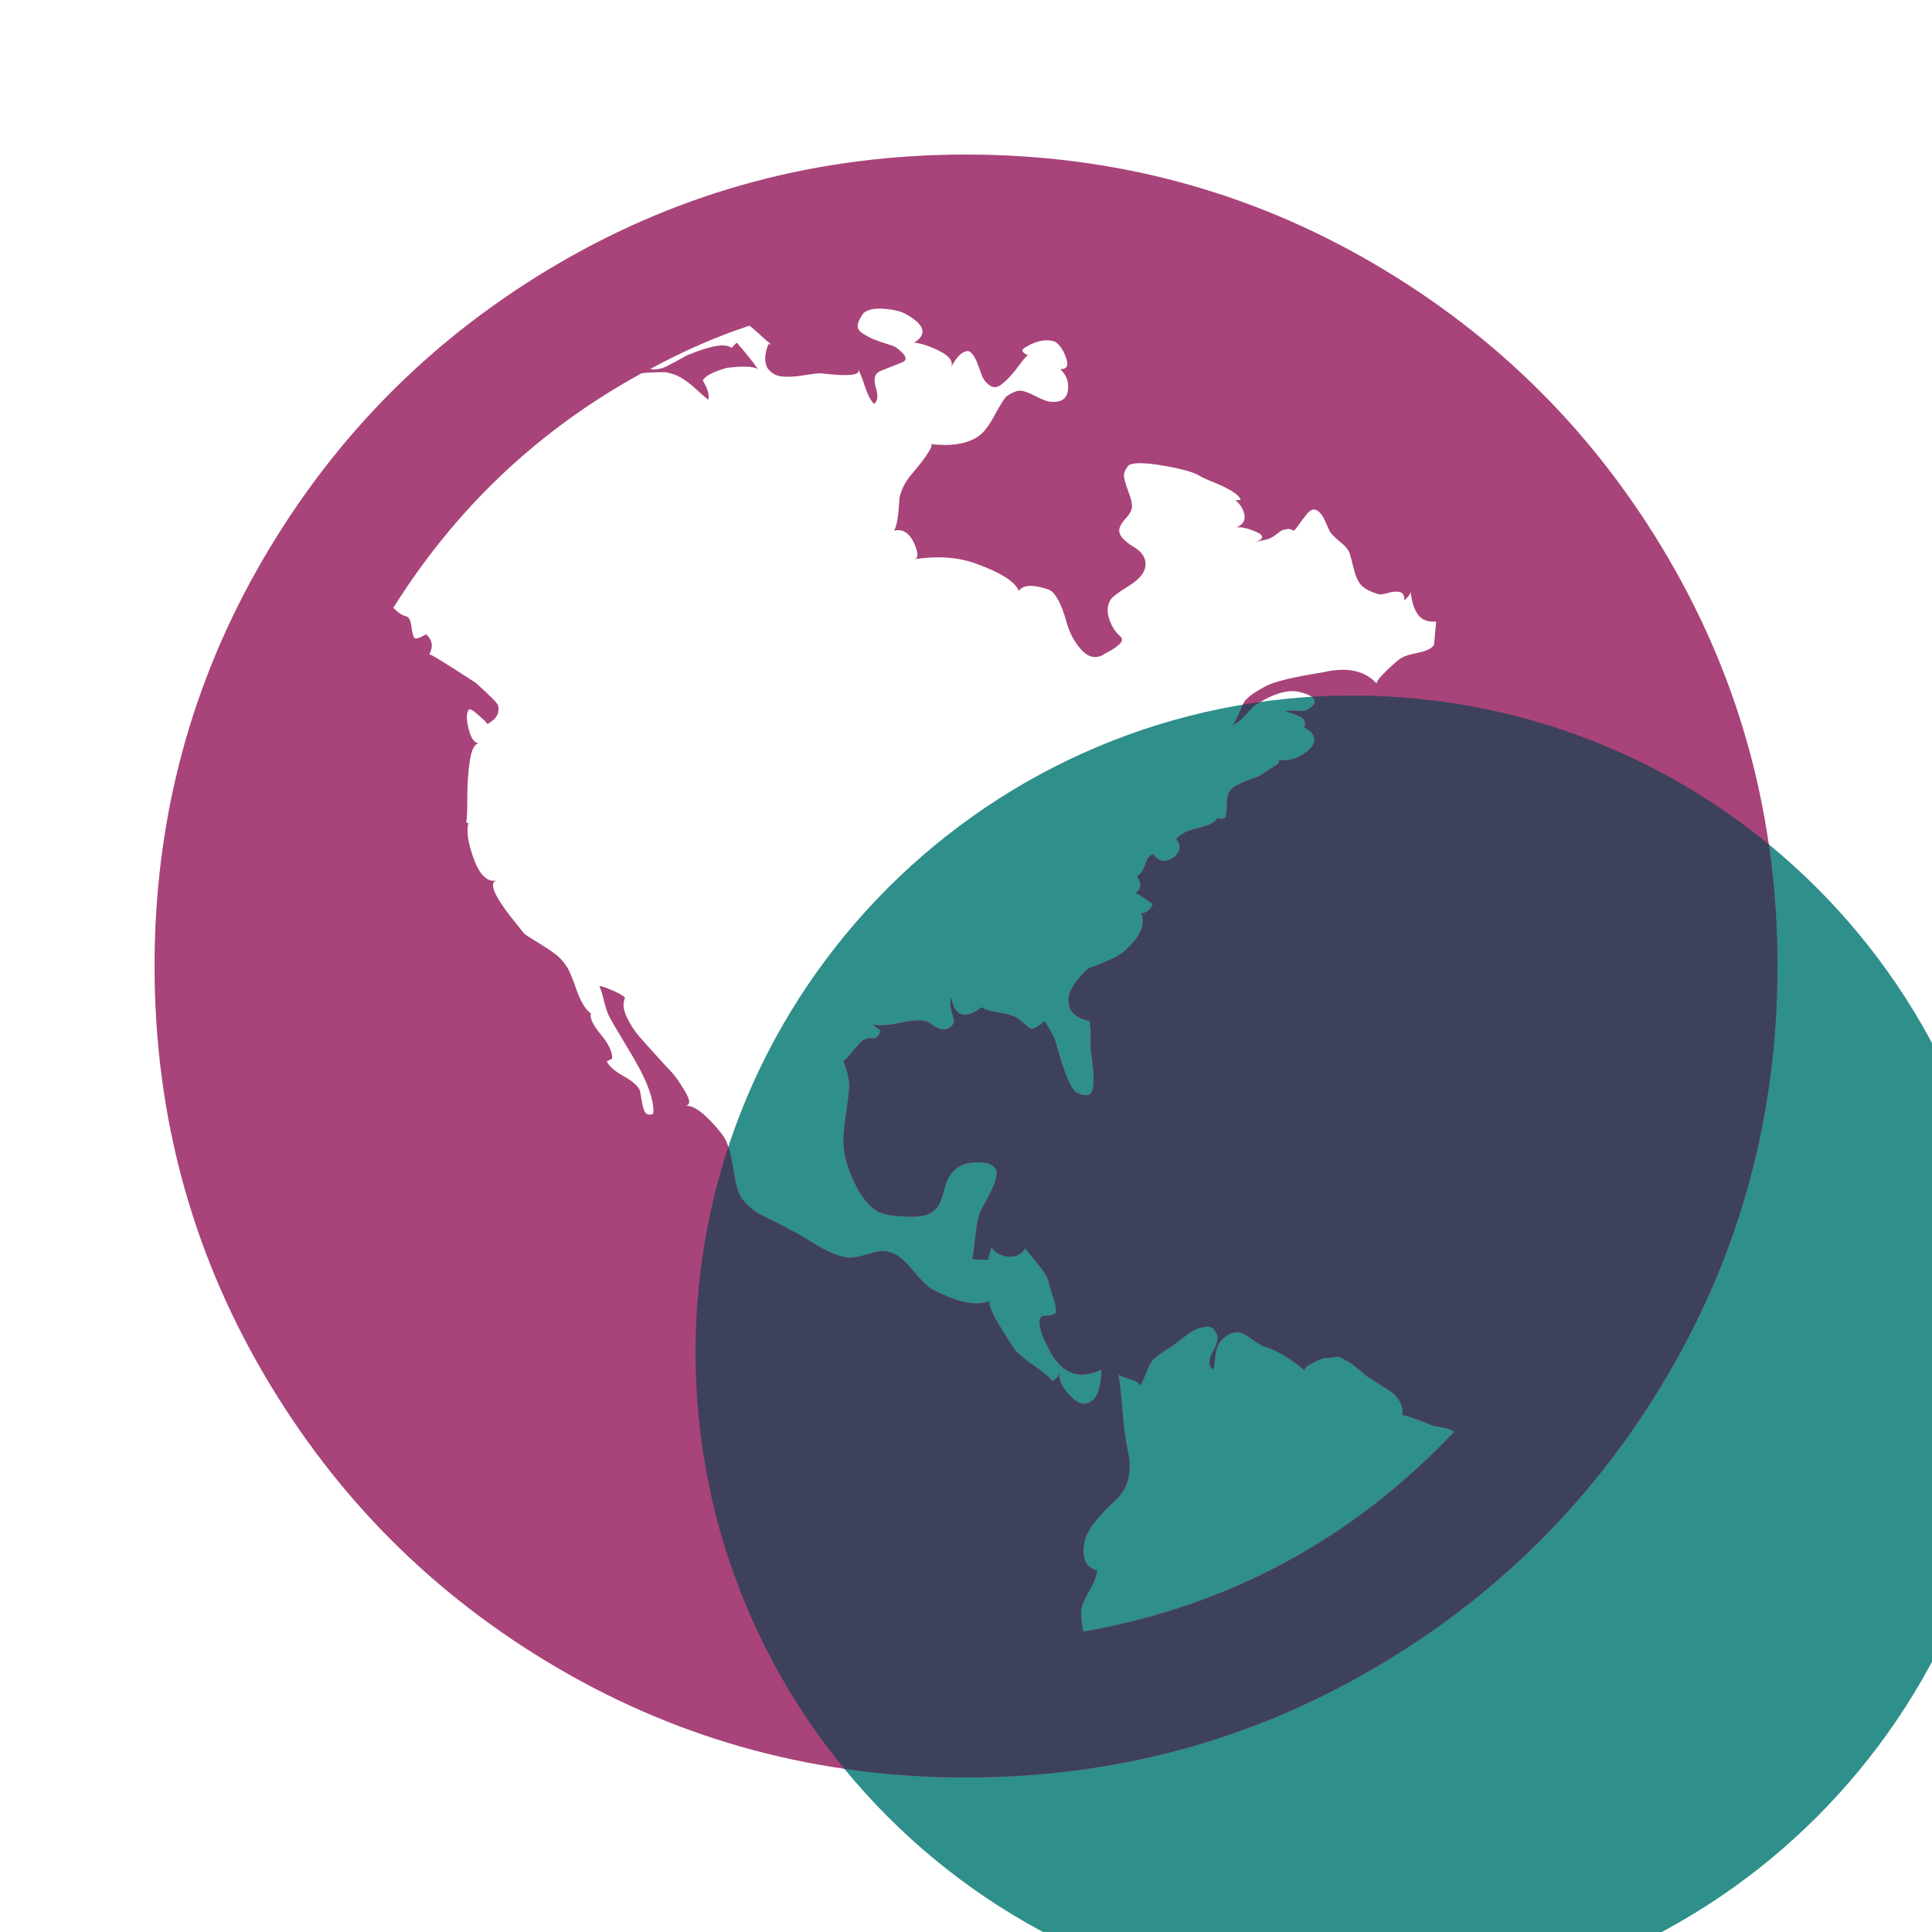
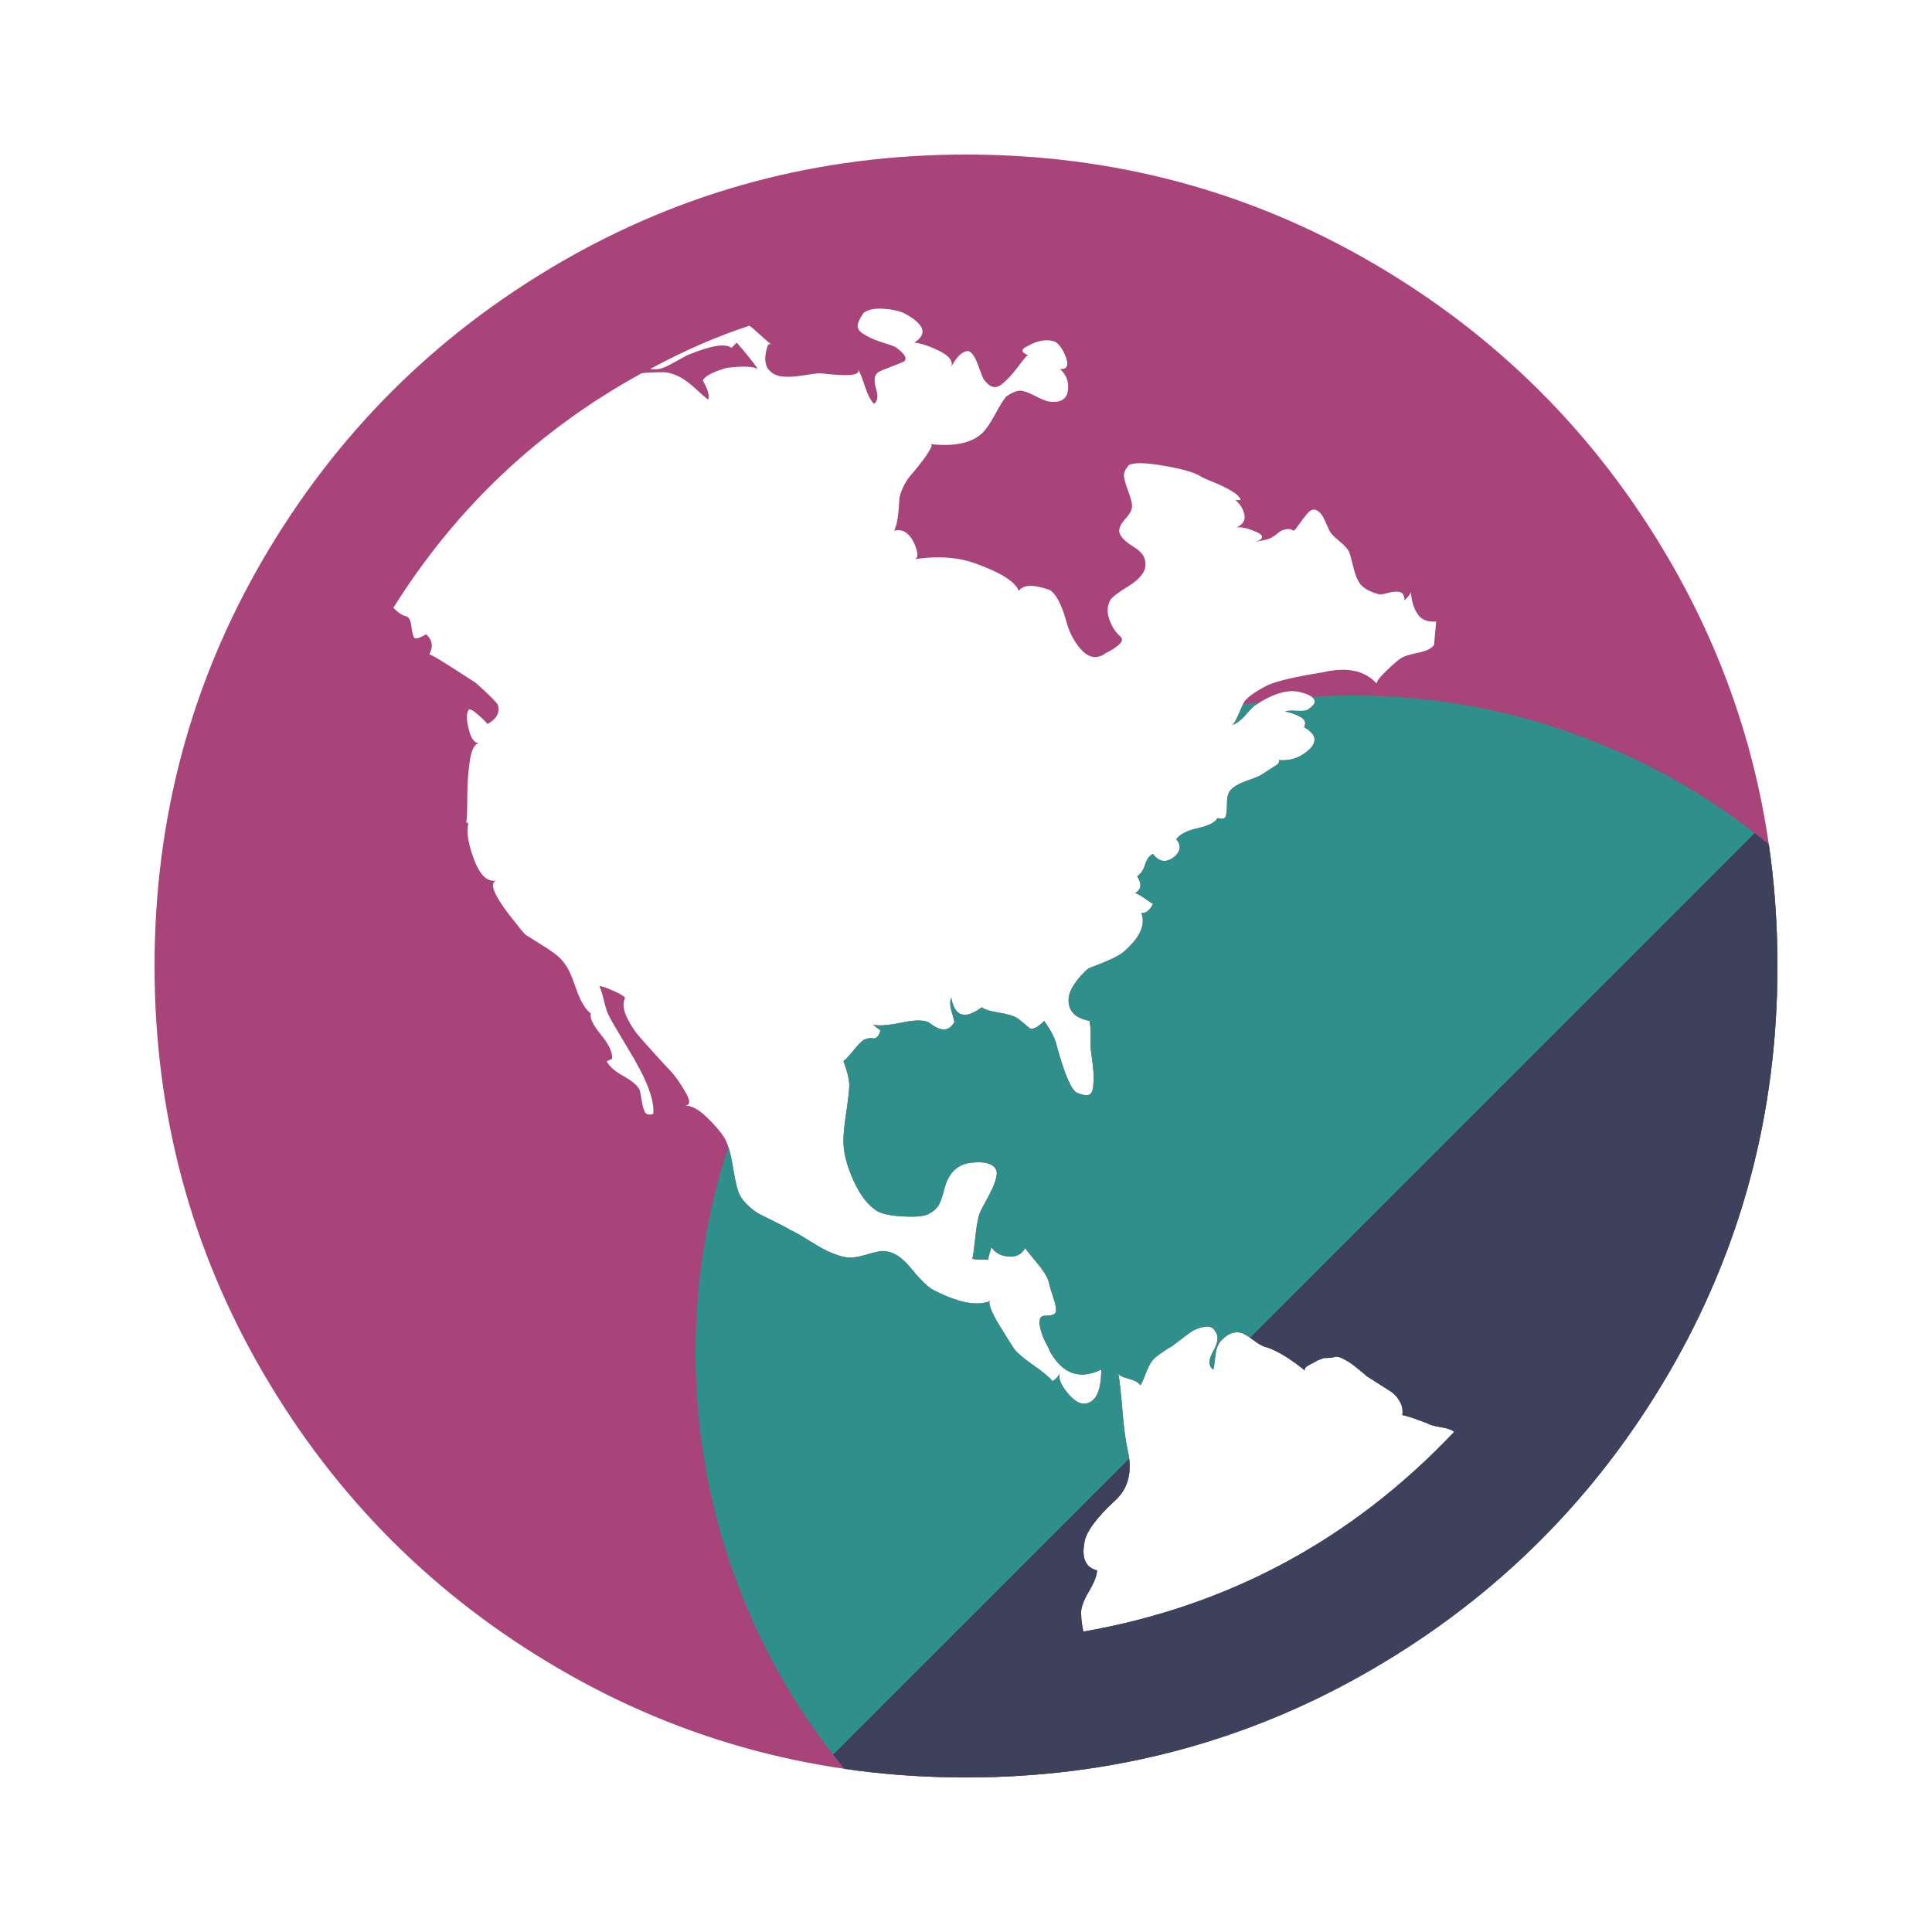
<svg xmlns="http://www.w3.org/2000/svg" width="50" height="50" viewBox="0 0 50 50">
  <defs>
-     <clipPath id="afenda-accent-f063c12a1a">
+     <clipPath id="afenda-accent-9dfe6133e2-accent">
      <circle cx="35" cy="35" r="17" />
    </clipPath>
+     <clipPath id="afenda-accent-9dfe6133e2-band">
+       <polygon points="98.539,-14.598 -14.598,98.539 -23.083,90.054 90.054,-23.083" />
+     </clipPath>
  </defs>
-   <circle cx="35" cy="35" r="17" fill="#2F8F8A" />
  <path d="M382.5 1305.0Q559 1408 768.0 1408.0Q977 1408 1153.5 1305.0Q1330 1202 1433.0 1025.5Q1536 849 1536.0 640.0Q1536 431 1433.0 254.5Q1330 78 1153.5 -25.0Q977 -128 768.0 -128.0Q559 -128 382.5 -25.0Q206 78 103.0 254.5Q0 431 0.0 640.0Q0 849 103.0 1025.5Q206 1202 382.5 1305.0ZM1042 887Q1040 886 1032.5 877.5Q1025 869 1019 868Q1021 868 1023.5 873.0Q1026 878 1028.5 884.0Q1031 890 1032 891Q1038 898 1054 906Q1068 912 1106 918Q1140 926 1157 907Q1155 909 1166.5 920.0Q1178 931 1181 932Q1184 934 1196.0 936.5Q1208 939 1211 944L1213 966Q1201 965 1195.5 973.0Q1190 981 1189 994Q1189 992 1183 986Q1183 993 1178.5 994.0Q1174 995 1167.0 993.0Q1160 991 1158 992Q1148 995 1143.0 999.5Q1138 1004 1135.0 1016.0Q1132 1028 1131 1031Q1129 1036 1121.5 1042.0Q1114 1048 1112 1052Q1111 1054 1109.5 1057.5Q1108 1061 1106.5 1064.0Q1105 1067 1102.5 1069.5Q1100 1072 1097.0 1072.0Q1094 1072 1090.0 1067.0Q1086 1062 1082.5 1057.0Q1079 1052 1078 1052Q1075 1054 1072.0 1053.5Q1069 1053 1067.5 1052.5Q1066 1052 1063.0 1049.5Q1060 1047 1058 1046Q1055 1044 1049.5 1043.0Q1044 1042 1041 1041Q1056 1046 1040 1052Q1030 1056 1024 1055Q1033 1059 1031.5 1067.0Q1030 1075 1023 1081H1028Q1027 1085 1019.5 1089.5Q1012 1094 1002.0 1098.0Q992 1102 989 1104Q981 1109 955.0 1113.5Q929 1118 922 1114Q917 1108 917.5 1103.5Q918 1099 921.5 1089.5Q925 1080 925 1077Q926 1071 919.5 1064.0Q913 1057 913 1052Q913 1045 927.0 1036.5Q941 1028 937 1015Q934 1007 921.0 999.0Q908 991 905 987Q900 979 903.5 968.5Q907 958 914 952Q916 950 915.5 948.0Q915 946 912.0 943.5Q909 941 906.5 939.5Q904 938 900 936L897 934Q886 929 876.5 940.0Q867 951 863 966Q856 991 847 996Q824 1004 818 995Q813 1008 777 1021Q752 1030 719 1025Q725 1026 719 1040Q712 1055 700 1052Q703 1058 704.0 1069.5Q705 1081 705 1083Q708 1096 717 1106Q718 1107 724.0 1114.5Q730 1122 733.5 1128.0Q737 1134 734 1134Q769 1130 784 1145Q789 1150 795.5 1162.0Q802 1174 806 1179Q815 1185 820.0 1184.5Q825 1184 834.5 1179.0Q844 1174 849 1174Q863 1173 864.5 1185.0Q866 1197 857 1205Q869 1204 860 1222Q856 1229 852 1231Q840 1235 825 1226Q817 1222 827 1218Q826 1219 817.5 1207.5Q809 1196 801.0 1190.0Q793 1184 785 1195Q784 1196 779.5 1208.5Q775 1221 770 1222Q762 1222 754 1207Q757 1215 743.0 1222.0Q729 1229 719 1230Q738 1242 711 1257Q704 1261 690.5 1262.0Q677 1263 671 1258Q666 1251 665.5 1246.5Q665 1242 670.5 1238.5Q676 1235 681.0 1233.0Q686 1231 692.5 1229.0Q699 1227 701 1226Q715 1216 709 1212Q707 1211 700.5 1208.5Q694 1206 689.0 1204.0Q684 1202 683 1200Q680 1196 683.0 1186.0Q686 1176 681 1172Q676 1177 672.0 1189.5Q668 1202 665 1206Q672 1197 640 1200L630 1201Q626 1201 614.0 1199.0Q602 1197 593.5 1198.0Q585 1199 580 1206Q576 1214 580 1226Q581 1230 584 1228Q580 1231 573.0 1237.5Q566 1244 563 1246Q517 1231 469 1205Q475 1204 481 1206Q486 1208 494.0 1212.5Q502 1217 504 1218Q538 1232 546 1225L551 1230Q565 1214 571 1205Q564 1209 541 1206Q521 1200 519 1194Q526 1182 524 1176Q520 1179 512.5 1186.0Q505 1193 498.0 1197.0Q491 1201 483 1202Q467 1202 461 1201Q315 1121 226 979Q233 972 238 971Q242 970 243.0 962.0Q244 954 245.5 951.0Q247 948 257 954Q266 946 260 935Q261 936 304 908Q323 891 325 887Q328 876 315 869Q314 871 306.0 878.0Q298 885 297 882Q294 877 297.5 863.5Q301 850 308 851Q301 851 298.5 835.0Q296 819 296.0 799.5Q296 780 295 776L297 775Q294 763 302.5 740.5Q311 718 324 721Q311 718 344 678Q350 670 352 669Q355 667 364.0 661.5Q373 656 379.0 651.5Q385 647 389 641Q393 636 399.0 618.5Q405 601 413 595Q411 589 422.5 575.0Q434 561 433 552Q432 552 430.5 551.0Q429 550 428 550Q431 543 443.5 536.0Q456 529 459 523Q460 520 461.0 513.0Q462 506 464.0 502.0Q466 498 472 500Q474 520 448 562Q433 587 431 591Q428 596 425.5 606.5Q423 617 421 621Q423 621 427.0 619.5Q431 618 435.5 616.0Q440 614 443.0 612.0Q446 610 445 609Q442 602 447.0 591.5Q452 581 459.0 573.0Q466 565 476.0 554.0Q486 543 488 541Q494 535 502.0 521.5Q510 508 502 508Q511 508 522.0 497.5Q533 487 539 478Q544 470 547.0 452.0Q550 434 552 428Q554 421 560.5 414.5Q567 408 573.0 405.0Q579 402 589.0 397.0Q599 392 602 390Q607 388 620.5 379.5Q634 371 642 368Q652 364 658.0 364.0Q664 364 672.5 366.5Q681 369 686 370Q701 372 715.0 355.0Q729 338 736 334Q772 315 791 323Q789 322 791.5 315.5Q794 309 799.5 300.0Q805 291 808.5 285.5Q812 280 814 277Q819 271 832.0 262.0Q845 253 850 247Q856 251 857 256Q854 248 864.0 236.0Q874 224 882 226Q896 229 896 258Q865 243 847 276Q847 277 844.5 281.5Q842 286 840.5 290.0Q839 294 838.0 298.5Q837 303 838.0 306.0Q839 309 843 309Q852 309 853.0 312.5Q854 316 851.0 325.0Q848 334 847 338Q846 346 836.0 358.0Q826 370 824 373Q819 364 808.0 365.0Q797 366 792 374Q792 373 790.5 368.5Q789 364 789 362Q776 362 774 363Q775 366 776.5 380.5Q778 395 780 403Q781 407 785.5 415.0Q790 423 793.0 429.5Q796 436 797.0 442.0Q798 448 792.5 451.5Q787 455 775 454Q756 453 749 434Q748 431 746.0 423.5Q744 416 741.0 412.0Q738 408 732 405Q725 402 708.0 403.0Q691 404 684 408Q671 416 661.5 437.0Q652 458 652 474Q652 484 654.5 500.5Q657 517 657.5 525.5Q658 534 652 550Q655 552 661.0 559.5Q667 567 671 570Q673 571 675.5 571.5Q678 572 680.0 571.5Q682 571 684.0 573.0Q686 575 687 579Q686 580 683 582Q680 585 679 585Q686 582 707.5 586.5Q729 591 735 585Q750 574 757 587Q757 588 754.5 596.5Q752 605 754 610Q759 583 783 601Q786 598 798.5 596.0Q811 594 816 591Q819 589 823.0 585.5Q827 582 828.5 581.0Q830 580 833.5 581.5Q837 583 842 588Q852 574 854 564Q865 524 873 520Q880 517 884.0 518.0Q888 519 888.5 527.5Q889 536 888.5 541.5Q888 547 887 554L886 562Q886 571 886 580L885 588Q870 591 866.5 600.0Q863 609 868.0 618.5Q873 628 883 637Q884 638 891.0 640.5Q898 643 906.5 647.0Q915 651 919 655Q940 674 934 690Q941 690 945 699Q944 699 940.0 702.0Q936 705 932.5 707.0Q929 709 928 709Q937 714 930 725Q935 728 937.5 736.0Q940 744 945 746Q954 734 966 744Q974 752 967 760Q972 767 987.5 770.5Q1003 774 1006 780Q1013 778 1014.0 782.0Q1015 786 1015.0 794.0Q1015 802 1018 806Q1022 811 1033.0 815.0Q1044 819 1046 820L1063 831Q1066 835 1063 835Q1081 833 1094 846Q1104 857 1088 866Q1091 872 1085.0 875.5Q1079 879 1070 881Q1073 882 1081.5 881.5Q1090 881 1092 883Q1107 893 1085 899Q1068 904 1042 887ZM879 10Q1085 46 1230 199Q1227 202 1217.5 203.5Q1208 205 1205 207Q1187 214 1181 215Q1182 222 1178.5 228.0Q1175 234 1170.5 237.0Q1166 240 1158.0 245.0Q1150 250 1147 252Q1145 254 1140.0 258.0Q1135 262 1133.0 263.5Q1131 265 1125.5 268.0Q1120 271 1117.0 270.0Q1114 269 1107 269L1104 268Q1101 267 1098.5 265.5Q1096 264 1093.0 262.5Q1090 261 1089.0 259.5Q1088 258 1089 257Q1068 274 1053 279Q1048 280 1042.0 284.5Q1036 289 1031.5 291.5Q1027 294 1021.5 293.0Q1016 292 1010 286Q1005 281 1004.0 271.0Q1003 261 1002 258Q995 263 1002.0 275.5Q1009 288 1004 294Q1001 300 993.5 298.5Q986 297 981.5 294.0Q977 291 970.0 285.5Q963 280 961.0 279.0Q959 278 952.5 273.5Q946 269 944 266Q941 262 938.0 254.0Q935 246 933 243Q931 247 921.5 249.5Q912 252 912 255Q914 245 916.0 220.0Q918 195 921 182Q928 151 909 134Q882 109 880 94Q876 72 892 68Q892 61 884.0 47.5Q876 34 877 26Q877 20 879 10Z" fill="#A8447A" transform="translate(25 25) scale(0.027344 -0.027344) translate(-768 -640)" />
-   <g clip-path="url(#afenda-accent-f063c12a1a)">
-     <path d="M382.5 1305.0Q559 1408 768.0 1408.0Q977 1408 1153.5 1305.0Q1330 1202 1433.0 1025.5Q1536 849 1536.0 640.0Q1536 431 1433.0 254.5Q1330 78 1153.5 -25.0Q977 -128 768.0 -128.0Q559 -128 382.5 -25.0Q206 78 103.0 254.5Q0 431 0.0 640.0Q0 849 103.0 1025.5Q206 1202 382.5 1305.0ZM1042 887Q1040 886 1032.5 877.5Q1025 869 1019 868Q1021 868 1023.5 873.0Q1026 878 1028.5 884.0Q1031 890 1032 891Q1038 898 1054 906Q1068 912 1106 918Q1140 926 1157 907Q1155 909 1166.5 920.0Q1178 931 1181 932Q1184 934 1196.0 936.5Q1208 939 1211 944L1213 966Q1201 965 1195.5 973.0Q1190 981 1189 994Q1189 992 1183 986Q1183 993 1178.5 994.0Q1174 995 1167.0 993.0Q1160 991 1158 992Q1148 995 1143.0 999.5Q1138 1004 1135.0 1016.0Q1132 1028 1131 1031Q1129 1036 1121.5 1042.0Q1114 1048 1112 1052Q1111 1054 1109.5 1057.5Q1108 1061 1106.5 1064.0Q1105 1067 1102.5 1069.5Q1100 1072 1097.0 1072.0Q1094 1072 1090.0 1067.0Q1086 1062 1082.5 1057.0Q1079 1052 1078 1052Q1075 1054 1072.0 1053.5Q1069 1053 1067.5 1052.5Q1066 1052 1063.0 1049.5Q1060 1047 1058 1046Q1055 1044 1049.5 1043.0Q1044 1042 1041 1041Q1056 1046 1040 1052Q1030 1056 1024 1055Q1033 1059 1031.5 1067.0Q1030 1075 1023 1081H1028Q1027 1085 1019.5 1089.5Q1012 1094 1002.0 1098.0Q992 1102 989 1104Q981 1109 955.0 1113.5Q929 1118 922 1114Q917 1108 917.5 1103.5Q918 1099 921.5 1089.5Q925 1080 925 1077Q926 1071 919.5 1064.0Q913 1057 913 1052Q913 1045 927.0 1036.5Q941 1028 937 1015Q934 1007 921.0 999.0Q908 991 905 987Q900 979 903.5 968.5Q907 958 914 952Q916 950 915.5 948.0Q915 946 912.0 943.5Q909 941 906.5 939.5Q904 938 900 936L897 934Q886 929 876.5 940.0Q867 951 863 966Q856 991 847 996Q824 1004 818 995Q813 1008 777 1021Q752 1030 719 1025Q725 1026 719 1040Q712 1055 700 1052Q703 1058 704.0 1069.5Q705 1081 705 1083Q708 1096 717 1106Q718 1107 724.0 1114.5Q730 1122 733.5 1128.0Q737 1134 734 1134Q769 1130 784 1145Q789 1150 795.5 1162.0Q802 1174 806 1179Q815 1185 820.0 1184.5Q825 1184 834.5 1179.0Q844 1174 849 1174Q863 1173 864.5 1185.0Q866 1197 857 1205Q869 1204 860 1222Q856 1229 852 1231Q840 1235 825 1226Q817 1222 827 1218Q826 1219 817.5 1207.5Q809 1196 801.0 1190.0Q793 1184 785 1195Q784 1196 779.5 1208.5Q775 1221 770 1222Q762 1222 754 1207Q757 1215 743.0 1222.0Q729 1229 719 1230Q738 1242 711 1257Q704 1261 690.5 1262.0Q677 1263 671 1258Q666 1251 665.5 1246.5Q665 1242 670.5 1238.5Q676 1235 681.0 1233.0Q686 1231 692.5 1229.0Q699 1227 701 1226Q715 1216 709 1212Q707 1211 700.5 1208.5Q694 1206 689.0 1204.0Q684 1202 683 1200Q680 1196 683.0 1186.0Q686 1176 681 1172Q676 1177 672.0 1189.5Q668 1202 665 1206Q672 1197 640 1200L630 1201Q626 1201 614.0 1199.0Q602 1197 593.5 1198.0Q585 1199 580 1206Q576 1214 580 1226Q581 1230 584 1228Q580 1231 573.0 1237.5Q566 1244 563 1246Q517 1231 469 1205Q475 1204 481 1206Q486 1208 494.0 1212.5Q502 1217 504 1218Q538 1232 546 1225L551 1230Q565 1214 571 1205Q564 1209 541 1206Q521 1200 519 1194Q526 1182 524 1176Q520 1179 512.5 1186.0Q505 1193 498.0 1197.0Q491 1201 483 1202Q467 1202 461 1201Q315 1121 226 979Q233 972 238 971Q242 970 243.0 962.0Q244 954 245.5 951.0Q247 948 257 954Q266 946 260 935Q261 936 304 908Q323 891 325 887Q328 876 315 869Q314 871 306.0 878.0Q298 885 297 882Q294 877 297.5 863.5Q301 850 308 851Q301 851 298.5 835.0Q296 819 296.0 799.5Q296 780 295 776L297 775Q294 763 302.5 740.5Q311 718 324 721Q311 718 344 678Q350 670 352 669Q355 667 364.0 661.5Q373 656 379.0 651.5Q385 647 389 641Q393 636 399.0 618.5Q405 601 413 595Q411 589 422.5 575.0Q434 561 433 552Q432 552 430.5 551.0Q429 550 428 550Q431 543 443.5 536.0Q456 529 459 523Q460 520 461.0 513.0Q462 506 464.0 502.0Q466 498 472 500Q474 520 448 562Q433 587 431 591Q428 596 425.5 606.5Q423 617 421 621Q423 621 427.0 619.5Q431 618 435.5 616.0Q440 614 443.0 612.0Q446 610 445 609Q442 602 447.0 591.5Q452 581 459.0 573.0Q466 565 476.0 554.0Q486 543 488 541Q494 535 502.0 521.5Q510 508 502 508Q511 508 522.0 497.5Q533 487 539 478Q544 470 547.0 452.0Q550 434 552 428Q554 421 560.5 414.5Q567 408 573.0 405.0Q579 402 589.0 397.0Q599 392 602 390Q607 388 620.5 379.5Q634 371 642 368Q652 364 658.0 364.0Q664 364 672.5 366.5Q681 369 686 370Q701 372 715.0 355.0Q729 338 736 334Q772 315 791 323Q789 322 791.5 315.5Q794 309 799.5 300.0Q805 291 808.5 285.5Q812 280 814 277Q819 271 832.0 262.0Q845 253 850 247Q856 251 857 256Q854 248 864.0 236.0Q874 224 882 226Q896 229 896 258Q865 243 847 276Q847 277 844.5 281.5Q842 286 840.5 290.0Q839 294 838.0 298.5Q837 303 838.0 306.0Q839 309 843 309Q852 309 853.0 312.5Q854 316 851.0 325.0Q848 334 847 338Q846 346 836.0 358.0Q826 370 824 373Q819 364 808.0 365.0Q797 366 792 374Q792 373 790.5 368.5Q789 364 789 362Q776 362 774 363Q775 366 776.5 380.5Q778 395 780 403Q781 407 785.5 415.0Q790 423 793.0 429.5Q796 436 797.0 442.0Q798 448 792.5 451.5Q787 455 775 454Q756 453 749 434Q748 431 746.0 423.5Q744 416 741.0 412.0Q738 408 732 405Q725 402 708.0 403.0Q691 404 684 408Q671 416 661.5 437.0Q652 458 652 474Q652 484 654.5 500.5Q657 517 657.5 525.5Q658 534 652 550Q655 552 661.0 559.5Q667 567 671 570Q673 571 675.5 571.5Q678 572 680.0 571.5Q682 571 684.0 573.0Q686 575 687 579Q686 580 683 582Q680 585 679 585Q686 582 707.5 586.5Q729 591 735 585Q750 574 757 587Q757 588 754.5 596.5Q752 605 754 610Q759 583 783 601Q786 598 798.5 596.0Q811 594 816 591Q819 589 823.0 585.5Q827 582 828.5 581.0Q830 580 833.5 581.5Q837 583 842 588Q852 574 854 564Q865 524 873 520Q880 517 884.0 518.0Q888 519 888.5 527.5Q889 536 888.5 541.5Q888 547 887 554L886 562Q886 571 886 580L885 588Q870 591 866.5 600.0Q863 609 868.0 618.5Q873 628 883 637Q884 638 891.0 640.5Q898 643 906.5 647.0Q915 651 919 655Q940 674 934 690Q941 690 945 699Q944 699 940.0 702.0Q936 705 932.5 707.0Q929 709 928 709Q937 714 930 725Q935 728 937.5 736.0Q940 744 945 746Q954 734 966 744Q974 752 967 760Q972 767 987.5 770.5Q1003 774 1006 780Q1013 778 1014.0 782.0Q1015 786 1015.0 794.0Q1015 802 1018 806Q1022 811 1033.0 815.0Q1044 819 1046 820L1063 831Q1066 835 1063 835Q1081 833 1094 846Q1104 857 1088 866Q1091 872 1085.0 875.5Q1079 879 1070 881Q1073 882 1081.5 881.5Q1090 881 1092 883Q1107 893 1085 899Q1068 904 1042 887ZM879 10Q1085 46 1230 199Q1227 202 1217.5 203.5Q1208 205 1205 207Q1187 214 1181 215Q1182 222 1178.5 228.0Q1175 234 1170.5 237.0Q1166 240 1158.0 245.0Q1150 250 1147 252Q1145 254 1140.0 258.0Q1135 262 1133.0 263.5Q1131 265 1125.5 268.0Q1120 271 1117.0 270.0Q1114 269 1107 269L1104 268Q1101 267 1098.5 265.5Q1096 264 1093.0 262.5Q1090 261 1089.0 259.5Q1088 258 1089 257Q1068 274 1053 279Q1048 280 1042.0 284.5Q1036 289 1031.5 291.5Q1027 294 1021.5 293.0Q1016 292 1010 286Q1005 281 1004.0 271.0Q1003 261 1002 258Q995 263 1002.0 275.5Q1009 288 1004 294Q1001 300 993.5 298.5Q986 297 981.5 294.0Q977 291 970.0 285.5Q963 280 961.0 279.0Q959 278 952.5 273.5Q946 269 944 266Q941 262 938.0 254.0Q935 246 933 243Q931 247 921.5 249.5Q912 252 912 255Q914 245 916.0 220.0Q918 195 921 182Q928 151 909 134Q882 109 880 94Q876 72 892 68Q892 61 884.0 47.5Q876 34 877 26Q877 20 879 10Z" fill="#3E415B" transform="translate(25 25) scale(0.027344 -0.027344) translate(-768 -640)" />
+   <g clip-path="url(#afenda-accent-9dfe6133e2-accent)">
+     <path d="M382.5 1305.0Q559 1408 768.0 1408.0Q977 1408 1153.5 1305.0Q1330 1202 1433.0 1025.5Q1536 849 1536.0 640.0Q1536 431 1433.0 254.5Q1330 78 1153.5 -25.0Q977 -128 768.0 -128.0Q559 -128 382.5 -25.0Q206 78 103.0 254.5Q0 431 0.0 640.0Q0 849 103.0 1025.5Q206 1202 382.5 1305.0ZM1042 887Q1040 886 1032.5 877.5Q1025 869 1019 868Q1021 868 1023.5 873.0Q1026 878 1028.5 884.0Q1031 890 1032 891Q1038 898 1054 906Q1068 912 1106 918Q1140 926 1157 907Q1155 909 1166.5 920.0Q1178 931 1181 932Q1184 934 1196.0 936.5Q1208 939 1211 944L1213 966Q1201 965 1195.5 973.0Q1190 981 1189 994Q1189 992 1183 986Q1183 993 1178.5 994.0Q1174 995 1167.0 993.0Q1160 991 1158 992Q1148 995 1143.0 999.5Q1138 1004 1135.0 1016.0Q1132 1028 1131 1031Q1129 1036 1121.5 1042.0Q1114 1048 1112 1052Q1111 1054 1109.5 1057.5Q1108 1061 1106.5 1064.0Q1105 1067 1102.5 1069.5Q1100 1072 1097.0 1072.0Q1094 1072 1090.0 1067.0Q1086 1062 1082.5 1057.0Q1079 1052 1078 1052Q1075 1054 1072.0 1053.5Q1069 1053 1067.5 1052.5Q1066 1052 1063.0 1049.5Q1060 1047 1058 1046Q1055 1044 1049.5 1043.0Q1044 1042 1041 1041Q1056 1046 1040 1052Q1030 1056 1024 1055Q1033 1059 1031.5 1067.0Q1030 1075 1023 1081H1028Q1027 1085 1019.5 1089.5Q1012 1094 1002.0 1098.0Q992 1102 989 1104Q981 1109 955.0 1113.5Q929 1118 922 1114Q917 1108 917.5 1103.5Q918 1099 921.5 1089.5Q925 1080 925 1077Q926 1071 919.5 1064.0Q913 1057 913 1052Q913 1045 927.0 1036.5Q941 1028 937 1015Q934 1007 921.0 999.0Q908 991 905 987Q900 979 903.5 968.5Q907 958 914 952Q916 950 915.5 948.0Q915 946 912.0 943.5Q909 941 906.5 939.5Q904 938 900 936L897 934Q886 929 876.5 940.0Q867 951 863 966Q856 991 847 996Q824 1004 818 995Q813 1008 777 1021Q752 1030 719 1025Q725 1026 719 1040Q712 1055 700 1052Q703 1058 704.0 1069.5Q705 1081 705 1083Q708 1096 717 1106Q718 1107 724.0 1114.5Q730 1122 733.5 1128.0Q737 1134 734 1134Q769 1130 784 1145Q789 1150 795.5 1162.0Q802 1174 806 1179Q815 1185 820.0 1184.5Q825 1184 834.5 1179.0Q844 1174 849 1174Q863 1173 864.5 1185.0Q866 1197 857 1205Q869 1204 860 1222Q856 1229 852 1231Q840 1235 825 1226Q817 1222 827 1218Q826 1219 817.5 1207.5Q809 1196 801.0 1190.0Q793 1184 785 1195Q784 1196 779.5 1208.5Q775 1221 770 1222Q762 1222 754 1207Q757 1215 743.0 1222.0Q729 1229 719 1230Q738 1242 711 1257Q704 1261 690.5 1262.0Q677 1263 671 1258Q666 1251 665.5 1246.5Q665 1242 670.5 1238.5Q676 1235 681.0 1233.0Q686 1231 692.5 1229.0Q699 1227 701 1226Q715 1216 709 1212Q707 1211 700.5 1208.5Q694 1206 689.0 1204.0Q684 1202 683 1200Q680 1196 683.0 1186.0Q686 1176 681 1172Q676 1177 672.0 1189.5Q668 1202 665 1206Q672 1197 640 1200L630 1201Q626 1201 614.0 1199.0Q602 1197 593.5 1198.0Q585 1199 580 1206Q576 1214 580 1226Q581 1230 584 1228Q580 1231 573.0 1237.5Q566 1244 563 1246Q517 1231 469 1205Q475 1204 481 1206Q486 1208 494.0 1212.5Q502 1217 504 1218Q538 1232 546 1225L551 1230Q565 1214 571 1205Q564 1209 541 1206Q521 1200 519 1194Q526 1182 524 1176Q520 1179 512.5 1186.0Q505 1193 498.0 1197.0Q491 1201 483 1202Q467 1202 461 1201Q315 1121 226 979Q233 972 238 971Q242 970 243.0 962.0Q244 954 245.5 951.0Q247 948 257 954Q266 946 260 935Q261 936 304 908Q323 891 325 887Q328 876 315 869Q314 871 306.0 878.0Q298 885 297 882Q294 877 297.5 863.5Q301 850 308 851Q301 851 298.5 835.0Q296 819 296.0 799.5Q296 780 295 776L297 775Q294 763 302.5 740.5Q311 718 324 721Q311 718 344 678Q350 670 352 669Q355 667 364.0 661.5Q373 656 379.0 651.5Q385 647 389 641Q393 636 399.0 618.5Q405 601 413 595Q411 589 422.5 575.0Q434 561 433 552Q432 552 430.5 551.0Q429 550 428 550Q431 543 443.5 536.0Q456 529 459 523Q460 520 461.0 513.0Q462 506 464.0 502.0Q466 498 472 500Q474 520 448 562Q433 587 431 591Q428 596 425.5 606.5Q423 617 421 621Q423 621 427.0 619.5Q431 618 435.5 616.0Q440 614 443.0 612.0Q446 610 445 609Q442 602 447.0 591.5Q452 581 459.0 573.0Q466 565 476.0 554.0Q486 543 488 541Q494 535 502.0 521.5Q510 508 502 508Q511 508 522.0 497.5Q533 487 539 478Q544 470 547.0 452.0Q550 434 552 428Q554 421 560.5 414.5Q567 408 573.0 405.0Q579 402 589.0 397.0Q599 392 602 390Q607 388 620.5 379.5Q634 371 642 368Q652 364 658.0 364.0Q664 364 672.5 366.5Q681 369 686 370Q701 372 715.0 355.0Q729 338 736 334Q772 315 791 323Q789 322 791.5 315.5Q794 309 799.5 300.0Q805 291 808.5 285.5Q812 280 814 277Q819 271 832.0 262.0Q845 253 850 247Q856 251 857 256Q854 248 864.0 236.0Q874 224 882 226Q896 229 896 258Q865 243 847 276Q847 277 844.5 281.5Q842 286 840.5 290.0Q839 294 838.0 298.5Q837 303 838.0 306.0Q839 309 843 309Q852 309 853.0 312.5Q854 316 851.0 325.0Q848 334 847 338Q846 346 836.0 358.0Q826 370 824 373Q819 364 808.0 365.0Q797 366 792 374Q792 373 790.5 368.5Q789 364 789 362Q776 362 774 363Q775 366 776.5 380.5Q778 395 780 403Q781 407 785.5 415.0Q790 423 793.0 429.5Q796 436 797.0 442.0Q798 448 792.5 451.5Q787 455 775 454Q756 453 749 434Q748 431 746.0 423.5Q744 416 741.0 412.0Q738 408 732 405Q725 402 708.0 403.0Q691 404 684 408Q671 416 661.5 437.0Q652 458 652 474Q652 484 654.5 500.5Q657 517 657.5 525.5Q658 534 652 550Q655 552 661.0 559.5Q667 567 671 570Q673 571 675.5 571.5Q678 572 680.0 571.5Q682 571 684.0 573.0Q686 575 687 579Q686 580 683 582Q680 585 679 585Q686 582 707.5 586.5Q729 591 735 585Q750 574 757 587Q757 588 754.5 596.5Q752 605 754 610Q759 583 783 601Q786 598 798.5 596.0Q811 594 816 591Q819 589 823.0 585.5Q827 582 828.5 581.0Q830 580 833.5 581.5Q837 583 842 588Q852 574 854 564Q865 524 873 520Q880 517 884.0 518.0Q888 519 888.5 527.5Q889 536 888.5 541.5Q888 547 887 554L886 562Q886 571 886 580L885 588Q870 591 866.5 600.0Q863 609 868.0 618.5Q873 628 883 637Q884 638 891.0 640.5Q898 643 906.5 647.0Q915 651 919 655Q940 674 934 690Q941 690 945 699Q944 699 940.0 702.0Q936 705 932.5 707.0Q929 709 928 709Q937 714 930 725Q935 728 937.5 736.0Q940 744 945 746Q954 734 966 744Q974 752 967 760Q972 767 987.5 770.5Q1003 774 1006 780Q1013 778 1014.0 782.0Q1015 786 1015.0 794.0Q1015 802 1018 806Q1022 811 1033.0 815.0Q1044 819 1046 820L1063 831Q1066 835 1063 835Q1081 833 1094 846Q1104 857 1088 866Q1091 872 1085.0 875.5Q1079 879 1070 881Q1073 882 1081.5 881.5Q1090 881 1092 883Q1107 893 1085 899Q1068 904 1042 887ZM879 10Q1085 46 1230 199Q1227 202 1217.5 203.5Q1208 205 1205 207Q1187 214 1181 215Q1182 222 1178.5 228.0Q1175 234 1170.5 237.0Q1166 240 1158.0 245.0Q1150 250 1147 252Q1145 254 1140.0 258.0Q1135 262 1133.0 263.5Q1131 265 1125.5 268.0Q1120 271 1117.0 270.0Q1114 269 1107 269L1104 268Q1101 267 1098.5 265.5Q1096 264 1093.0 262.5Q1090 261 1089.0 259.5Q1088 258 1089 257Q1068 274 1053 279Q1048 280 1042.0 284.5Q1036 289 1031.5 291.5Q1027 294 1021.5 293.0Q1016 292 1010 286Q1005 281 1004.0 271.0Q1003 261 1002 258Q995 263 1002.0 275.5Q1009 288 1004 294Q1001 300 993.5 298.5Q986 297 981.5 294.0Q977 291 970.0 285.5Q963 280 961.0 279.0Q959 278 952.5 273.5Q946 269 944 266Q941 262 938.0 254.0Q935 246 933 243Q931 247 921.5 249.5Q912 252 912 255Q914 245 916.0 220.0Q918 195 921 182Q928 151 909 134Q882 109 880 94Q876 72 892 68Q892 61 884.0 47.5Q876 34 877 26Q877 20 879 10Z" fill="#2F8F8A" transform="translate(25 25) scale(0.027344 -0.027344) translate(-768 -640)" />
+   </g>
+   <g clip-path="url(#afenda-accent-9dfe6133e2-accent)">
+     <g clip-path="url(#afenda-accent-9dfe6133e2-band)">
+       <path d="M382.5 1305.0Q559 1408 768.0 1408.0Q977 1408 1153.5 1305.0Q1330 1202 1433.0 1025.5Q1536 849 1536.0 640.0Q1536 431 1433.0 254.5Q1330 78 1153.5 -25.0Q977 -128 768.0 -128.0Q559 -128 382.5 -25.0Q206 78 103.0 254.5Q0 431 0.0 640.0Q0 849 103.0 1025.5Q206 1202 382.5 1305.0ZM1042 887Q1040 886 1032.5 877.5Q1025 869 1019 868Q1021 868 1023.5 873.0Q1026 878 1028.5 884.0Q1031 890 1032 891Q1038 898 1054 906Q1068 912 1106 918Q1140 926 1157 907Q1155 909 1166.5 920.0Q1178 931 1181 932Q1184 934 1196.0 936.5Q1208 939 1211 944L1213 966Q1201 965 1195.5 973.0Q1190 981 1189 994Q1189 992 1183 986Q1183 993 1178.5 994.0Q1174 995 1167.0 993.0Q1160 991 1158 992Q1148 995 1143.0 999.5Q1138 1004 1135.0 1016.0Q1132 1028 1131 1031Q1129 1036 1121.5 1042.0Q1114 1048 1112 1052Q1111 1054 1109.5 1057.5Q1108 1061 1106.5 1064.0Q1105 1067 1102.5 1069.5Q1100 1072 1097.0 1072.0Q1094 1072 1090.0 1067.0Q1086 1062 1082.5 1057.0Q1079 1052 1078 1052Q1075 1054 1072.0 1053.5Q1069 1053 1067.5 1052.5Q1066 1052 1063.0 1049.5Q1060 1047 1058 1046Q1055 1044 1049.5 1043.0Q1044 1042 1041 1041Q1056 1046 1040 1052Q1030 1056 1024 1055Q1033 1059 1031.5 1067.0Q1030 1075 1023 1081H1028Q1027 1085 1019.5 1089.5Q1012 1094 1002.0 1098.0Q992 1102 989 1104Q981 1109 955.0 1113.5Q929 1118 922 1114Q917 1108 917.5 1103.5Q918 1099 921.5 1089.5Q925 1080 925 1077Q926 1071 919.5 1064.0Q913 1057 913 1052Q913 1045 927.0 1036.5Q941 1028 937 1015Q934 1007 921.0 999.0Q908 991 905 987Q900 979 903.5 968.5Q907 958 914 952Q916 950 915.5 948.0Q915 946 912.0 943.5Q909 941 906.5 939.5Q904 938 900 936L897 934Q886 929 876.5 940.0Q867 951 863 966Q856 991 847 996Q824 1004 818 995Q813 1008 777 1021Q752 1030 719 1025Q725 1026 719 1040Q712 1055 700 1052Q703 1058 704.0 1069.5Q705 1081 705 1083Q708 1096 717 1106Q718 1107 724.0 1114.5Q730 1122 733.5 1128.0Q737 1134 734 1134Q769 1130 784 1145Q789 1150 795.5 1162.0Q802 1174 806 1179Q815 1185 820.0 1184.5Q825 1184 834.5 1179.0Q844 1174 849 1174Q863 1173 864.5 1185.0Q866 1197 857 1205Q869 1204 860 1222Q856 1229 852 1231Q840 1235 825 1226Q817 1222 827 1218Q826 1219 817.5 1207.5Q809 1196 801.0 1190.0Q793 1184 785 1195Q784 1196 779.5 1208.5Q775 1221 770 1222Q762 1222 754 1207Q757 1215 743.0 1222.0Q729 1229 719 1230Q738 1242 711 1257Q704 1261 690.5 1262.0Q677 1263 671 1258Q666 1251 665.5 1246.5Q665 1242 670.5 1238.5Q676 1235 681.0 1233.0Q686 1231 692.5 1229.0Q699 1227 701 1226Q715 1216 709 1212Q707 1211 700.5 1208.5Q694 1206 689.0 1204.0Q684 1202 683 1200Q680 1196 683.0 1186.0Q686 1176 681 1172Q676 1177 672.0 1189.5Q668 1202 665 1206Q672 1197 640 1200L630 1201Q626 1201 614.0 1199.0Q602 1197 593.5 1198.0Q585 1199 580 1206Q576 1214 580 1226Q581 1230 584 1228Q580 1231 573.0 1237.5Q566 1244 563 1246Q517 1231 469 1205Q475 1204 481 1206Q486 1208 494.0 1212.5Q502 1217 504 1218Q538 1232 546 1225L551 1230Q565 1214 571 1205Q564 1209 541 1206Q521 1200 519 1194Q526 1182 524 1176Q520 1179 512.5 1186.0Q505 1193 498.0 1197.0Q491 1201 483 1202Q467 1202 461 1201Q315 1121 226 979Q233 972 238 971Q242 970 243.0 962.0Q244 954 245.5 951.0Q247 948 257 954Q266 946 260 935Q261 936 304 908Q323 891 325 887Q328 876 315 869Q314 871 306.0 878.0Q298 885 297 882Q294 877 297.5 863.5Q301 850 308 851Q301 851 298.5 835.0Q296 819 296.0 799.5Q296 780 295 776L297 775Q294 763 302.5 740.5Q311 718 324 721Q311 718 344 678Q350 670 352 669Q355 667 364.0 661.5Q373 656 379.0 651.5Q385 647 389 641Q393 636 399.0 618.5Q405 601 413 595Q411 589 422.5 575.0Q434 561 433 552Q432 552 430.5 551.0Q429 550 428 550Q431 543 443.5 536.0Q456 529 459 523Q460 520 461.0 513.0Q462 506 464.0 502.0Q466 498 472 500Q474 520 448 562Q433 587 431 591Q428 596 425.5 606.5Q423 617 421 621Q423 621 427.0 619.5Q431 618 435.5 616.0Q440 614 443.0 612.0Q446 610 445 609Q442 602 447.0 591.5Q452 581 459.0 573.0Q466 565 476.0 554.0Q486 543 488 541Q494 535 502.0 521.5Q510 508 502 508Q511 508 522.0 497.5Q533 487 539 478Q544 470 547.0 452.0Q550 434 552 428Q554 421 560.5 414.5Q567 408 573.0 405.0Q579 402 589.0 397.0Q599 392 602 390Q607 388 620.5 379.5Q634 371 642 368Q652 364 658.0 364.0Q664 364 672.5 366.5Q681 369 686 370Q701 372 715.0 355.0Q729 338 736 334Q772 315 791 323Q789 322 791.5 315.5Q794 309 799.5 300.0Q805 291 808.5 285.5Q812 280 814 277Q819 271 832.0 262.0Q845 253 850 247Q856 251 857 256Q854 248 864.0 236.0Q874 224 882 226Q896 229 896 258Q865 243 847 276Q847 277 844.5 281.5Q842 286 840.5 290.0Q839 294 838.0 298.5Q837 303 838.0 306.0Q839 309 843 309Q852 309 853.0 312.5Q854 316 851.0 325.0Q848 334 847 338Q846 346 836.0 358.0Q826 370 824 373Q819 364 808.0 365.0Q797 366 792 374Q792 373 790.5 368.5Q789 364 789 362Q776 362 774 363Q775 366 776.5 380.5Q778 395 780 403Q781 407 785.5 415.0Q790 423 793.0 429.5Q796 436 797.0 442.0Q798 448 792.5 451.5Q787 455 775 454Q756 453 749 434Q748 431 746.0 423.5Q744 416 741.0 412.0Q738 408 732 405Q725 402 708.0 403.0Q691 404 684 408Q671 416 661.5 437.0Q652 458 652 474Q652 484 654.5 500.5Q657 517 657.5 525.5Q658 534 652 550Q655 552 661.0 559.5Q667 567 671 570Q673 571 675.5 571.5Q678 572 680.0 571.5Q682 571 684.0 573.0Q686 575 687 579Q686 580 683 582Q680 585 679 585Q686 582 707.5 586.5Q729 591 735 585Q750 574 757 587Q757 588 754.5 596.5Q752 605 754 610Q759 583 783 601Q786 598 798.5 596.0Q811 594 816 591Q819 589 823.0 585.5Q827 582 828.5 581.0Q830 580 833.5 581.5Q837 583 842 588Q852 574 854 564Q865 524 873 520Q880 517 884.0 518.0Q888 519 888.5 527.5Q889 536 888.5 541.5Q888 547 887 554L886 562Q886 571 886 580L885 588Q870 591 866.5 600.0Q863 609 868.0 618.5Q873 628 883 637Q884 638 891.0 640.5Q898 643 906.5 647.0Q915 651 919 655Q940 674 934 690Q941 690 945 699Q944 699 940.0 702.0Q936 705 932.5 707.0Q929 709 928 709Q937 714 930 725Q935 728 937.5 736.0Q940 744 945 746Q954 734 966 744Q974 752 967 760Q972 767 987.5 770.5Q1003 774 1006 780Q1013 778 1014.0 782.0Q1015 786 1015.0 794.0Q1015 802 1018 806Q1022 811 1033.0 815.0Q1044 819 1046 820L1063 831Q1066 835 1063 835Q1081 833 1094 846Q1104 857 1088 866Q1091 872 1085.0 875.5Q1079 879 1070 881Q1073 882 1081.5 881.5Q1090 881 1092 883Q1107 893 1085 899Q1068 904 1042 887ZM879 10Q1085 46 1230 199Q1227 202 1217.5 203.5Q1208 205 1205 207Q1187 214 1181 215Q1182 222 1178.5 228.0Q1175 234 1170.5 237.0Q1166 240 1158.0 245.0Q1150 250 1147 252Q1145 254 1140.0 258.0Q1135 262 1133.0 263.5Q1131 265 1125.5 268.0Q1120 271 1117.0 270.0Q1114 269 1107 269L1104 268Q1101 267 1098.5 265.5Q1096 264 1093.0 262.5Q1090 261 1089.0 259.5Q1088 258 1089 257Q1068 274 1053 279Q1048 280 1042.0 284.5Q1036 289 1031.5 291.5Q1027 294 1021.5 293.0Q1016 292 1010 286Q1005 281 1004.0 271.0Q1003 261 1002 258Q995 263 1002.0 275.5Q1009 288 1004 294Q1001 300 993.5 298.5Q986 297 981.5 294.0Q977 291 970.0 285.5Q963 280 961.0 279.0Q959 278 952.5 273.5Q946 269 944 266Q941 262 938.0 254.0Q935 246 933 243Q931 247 921.5 249.5Q912 252 912 255Q914 245 916.0 220.0Q918 195 921 182Q928 151 909 134Q882 109 880 94Q876 72 892 68Q892 61 884.0 47.5Q876 34 877 26Q877 20 879 10Z" fill="#3E415B" transform="translate(25 25) scale(0.027344 -0.027344) translate(-768 -640)" />
+     </g>
  </g>
</svg>
